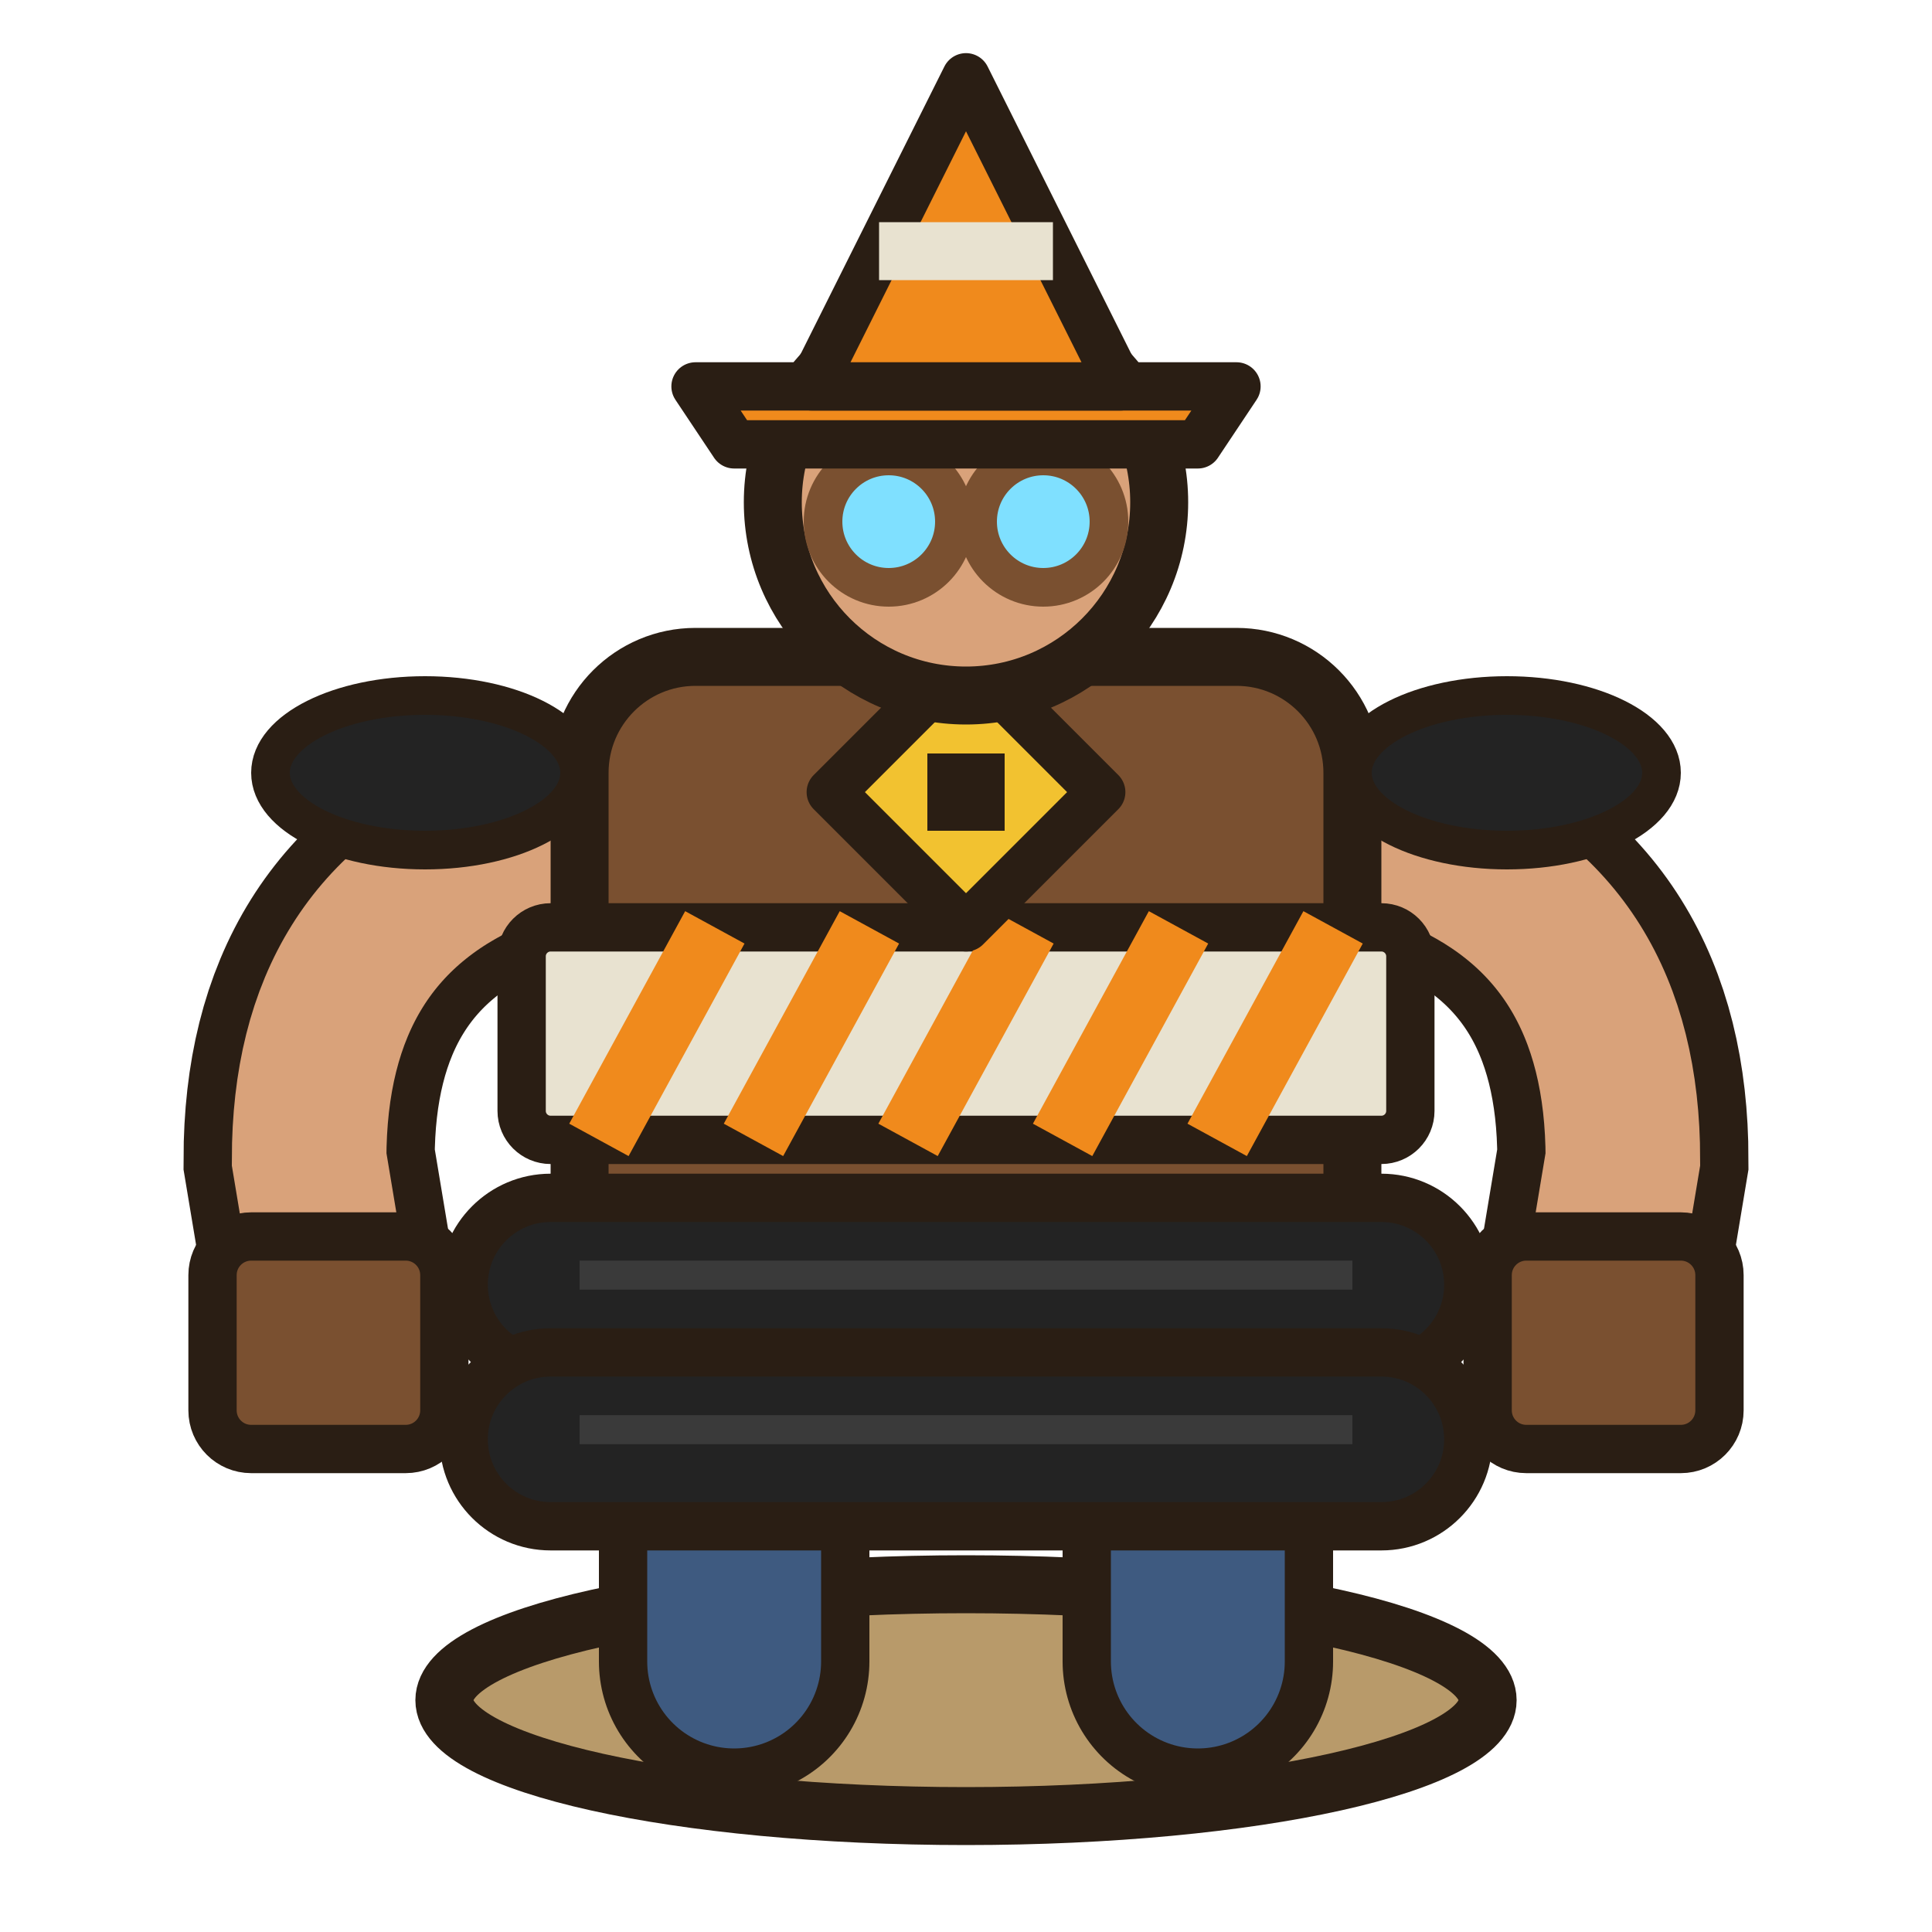
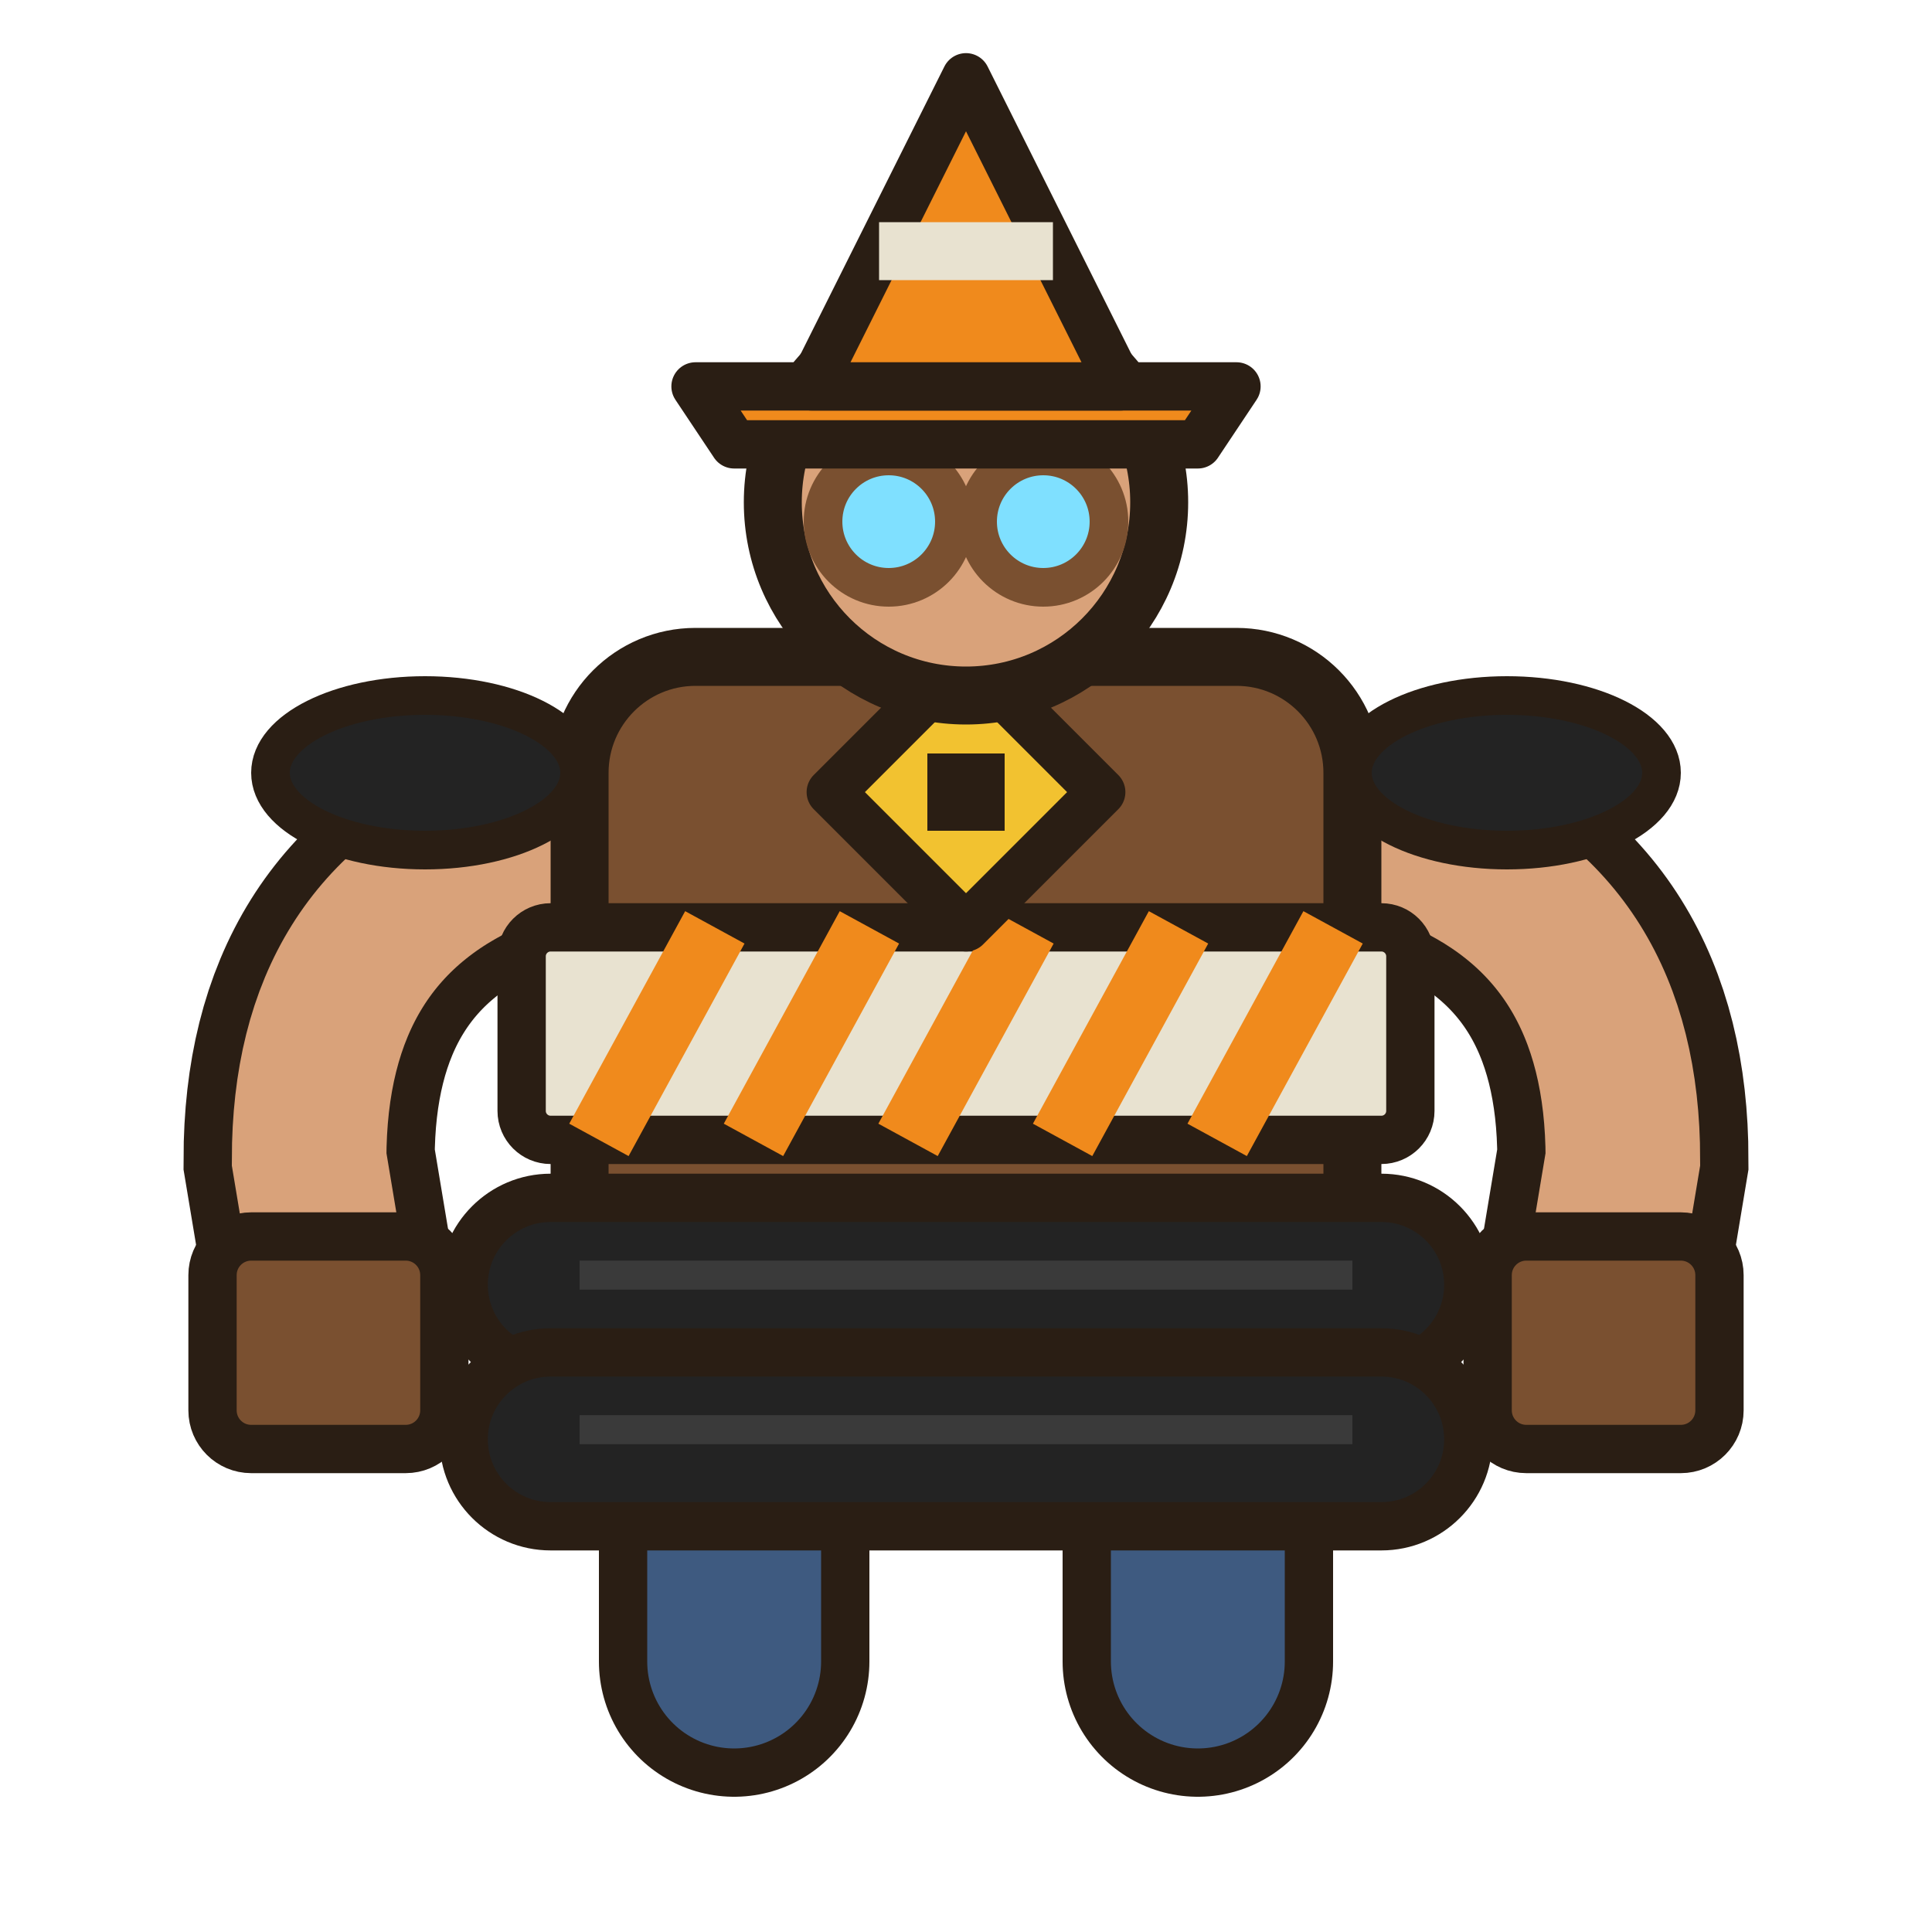
<svg xmlns="http://www.w3.org/2000/svg" viewBox="0 0 100 100">
-   <ellipse cx="50" cy="88" rx="27" ry="6" fill="#b89a6a" stroke="#2a1e14" stroke-width="3" />
  <path d="M38 86 V74 M62 86 V74" stroke="#2a1e14" stroke-width="14" stroke-linecap="round" />
  <path d="M38 86 V74 M62 86 V74" stroke="#3e5a80" stroke-width="9" stroke-linecap="round" />
  <path d="M26 44 Q16 48 16 60 L17 66" fill="none" stroke="#2a1e14" stroke-width="13" stroke-linecap="round" />
  <path d="M26 44 Q16 48 16 60 L17 66" fill="none" stroke="#d9a27a" stroke-width="8" stroke-linecap="round" />
  <path d="M74 44 Q84 48 84 60 L83 66" fill="none" stroke="#2a1e14" stroke-width="13" stroke-linecap="round" />
  <path d="M74 44 Q84 48 84 60 L83 66" fill="none" stroke="#d9a27a" stroke-width="8" stroke-linecap="round" />
  <rect x="11" y="64" width="12" height="11" rx="2" fill="#7a5030" stroke="#2a1e14" stroke-width="2.5" />
  <rect x="77" y="64" width="12" height="11" rx="2" fill="#7a5030" stroke="#2a1e14" stroke-width="2.5" />
  <rect x="30" y="34" width="40" height="34" rx="6" fill="#7a5030" stroke="#2a1e14" stroke-width="3" />
  <rect x="24" y="62" width="52" height="9" rx="4.5" fill="#232323" stroke="#2a1e14" stroke-width="2.5" />
  <rect x="24" y="70" width="52" height="9" rx="4.5" fill="#232323" stroke="#2a1e14" stroke-width="2.5" />
  <path d="M30 66 H70 M30 74 H70" stroke="#3a3a3a" stroke-width="1.5" />
  <rect x="27" y="48" width="46" height="11" rx="1.5" fill="#e8e2d0" stroke="#2a1e14" stroke-width="2.5" />
  <path d="M31 59 L37 48 M39 59 L45 48 M47 59 L53 48 M55 59 L61 48 M63 59 L69 48" stroke="#f08a1c" stroke-width="3.5" />
  <path d="M50 34 L57 41 L50 48 L43 41 Z" fill="#f2c230" stroke="#2a1e14" stroke-width="2.5" stroke-linejoin="round" />
  <rect x="48" y="39" width="4" height="4" fill="#2a1e14" />
  <ellipse cx="22" cy="40" rx="8" ry="4" fill="#232323" stroke="#2a1e14" stroke-width="2" />
  <ellipse cx="78" cy="40" rx="8" ry="4" fill="#232323" stroke="#2a1e14" stroke-width="2" />
  <circle cx="50" cy="26" r="10" fill="#d9a27a" stroke="#2a1e14" stroke-width="3" />
  <circle cx="46" cy="27" r="3.4" fill="#7fe0ff" stroke="#7a5030" stroke-width="2" />
  <circle cx="54" cy="27" r="3.4" fill="#7fe0ff" stroke="#7a5030" stroke-width="2" />
  <path d="M36 20 H64 L62 23 H38 Z" fill="#f08a1c" stroke="#2a1e14" stroke-width="2.5" stroke-linejoin="round" />
  <path d="M42 20 L50 4 L58 20 Z" fill="#f08a1c" stroke="#2a1e14" stroke-width="2.5" stroke-linejoin="round" />
  <path d="M45.5 13 H54.5" stroke="#e8e2d0" stroke-width="3" />
</svg>
